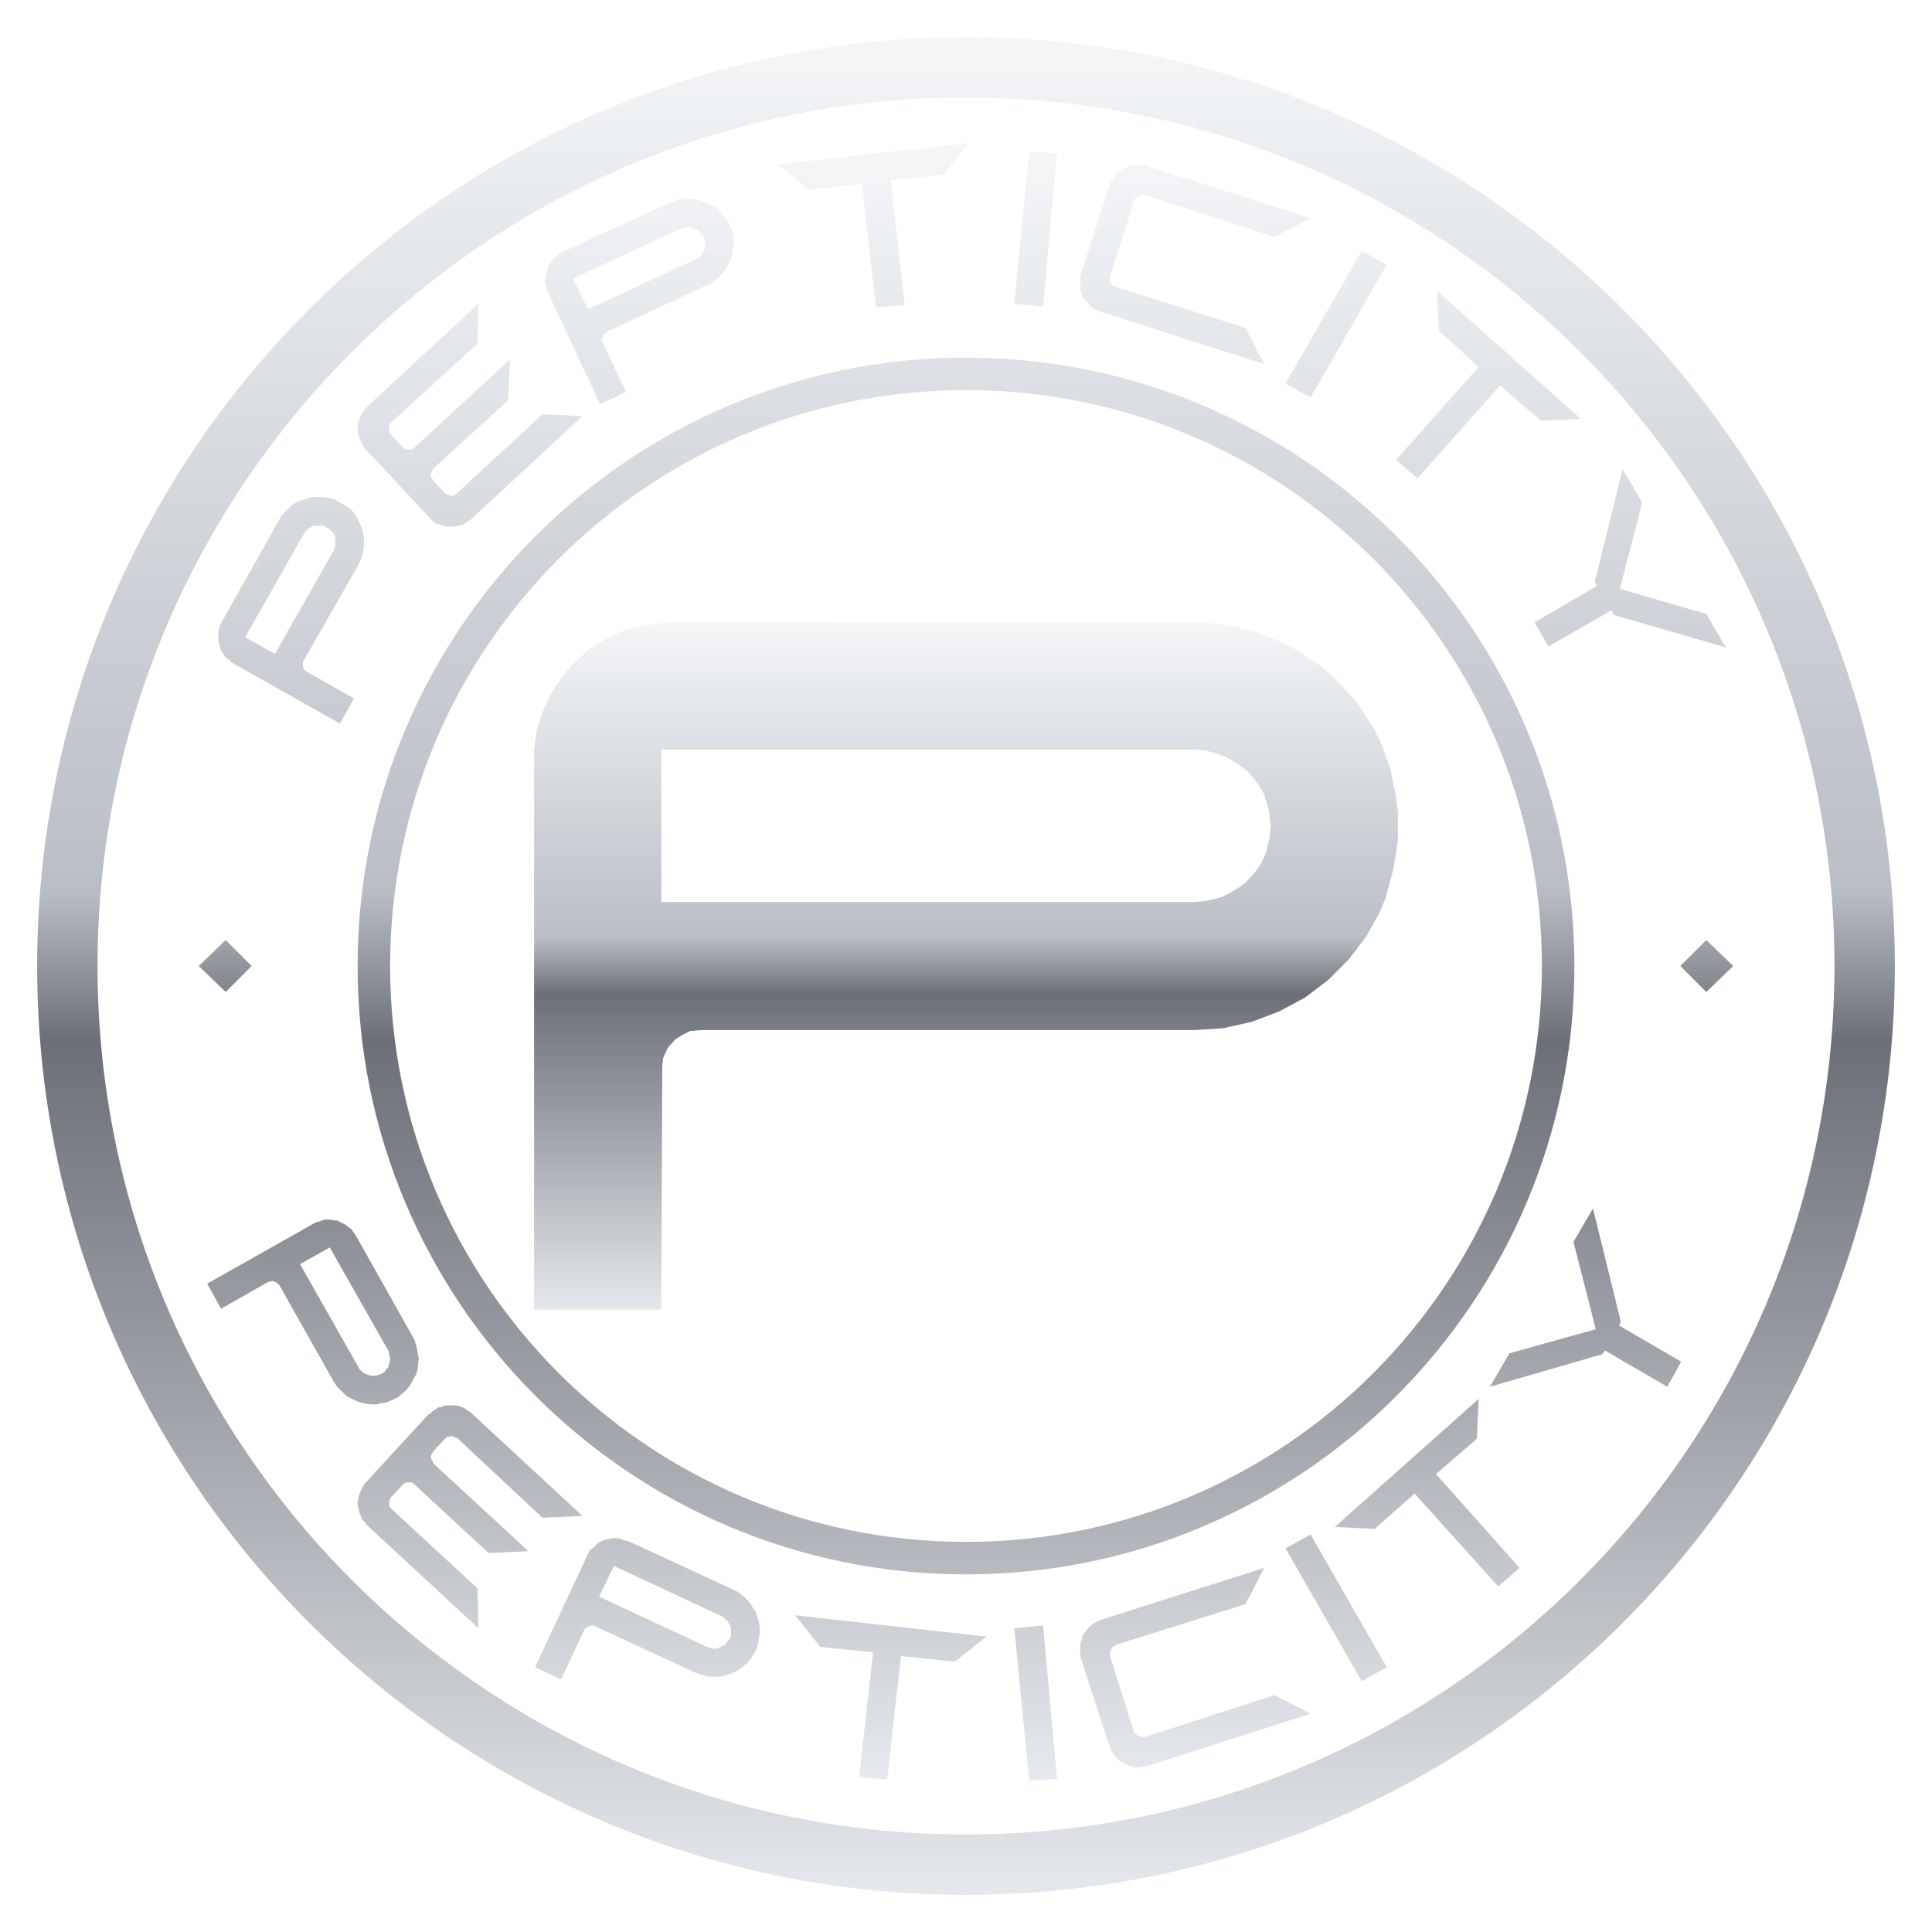
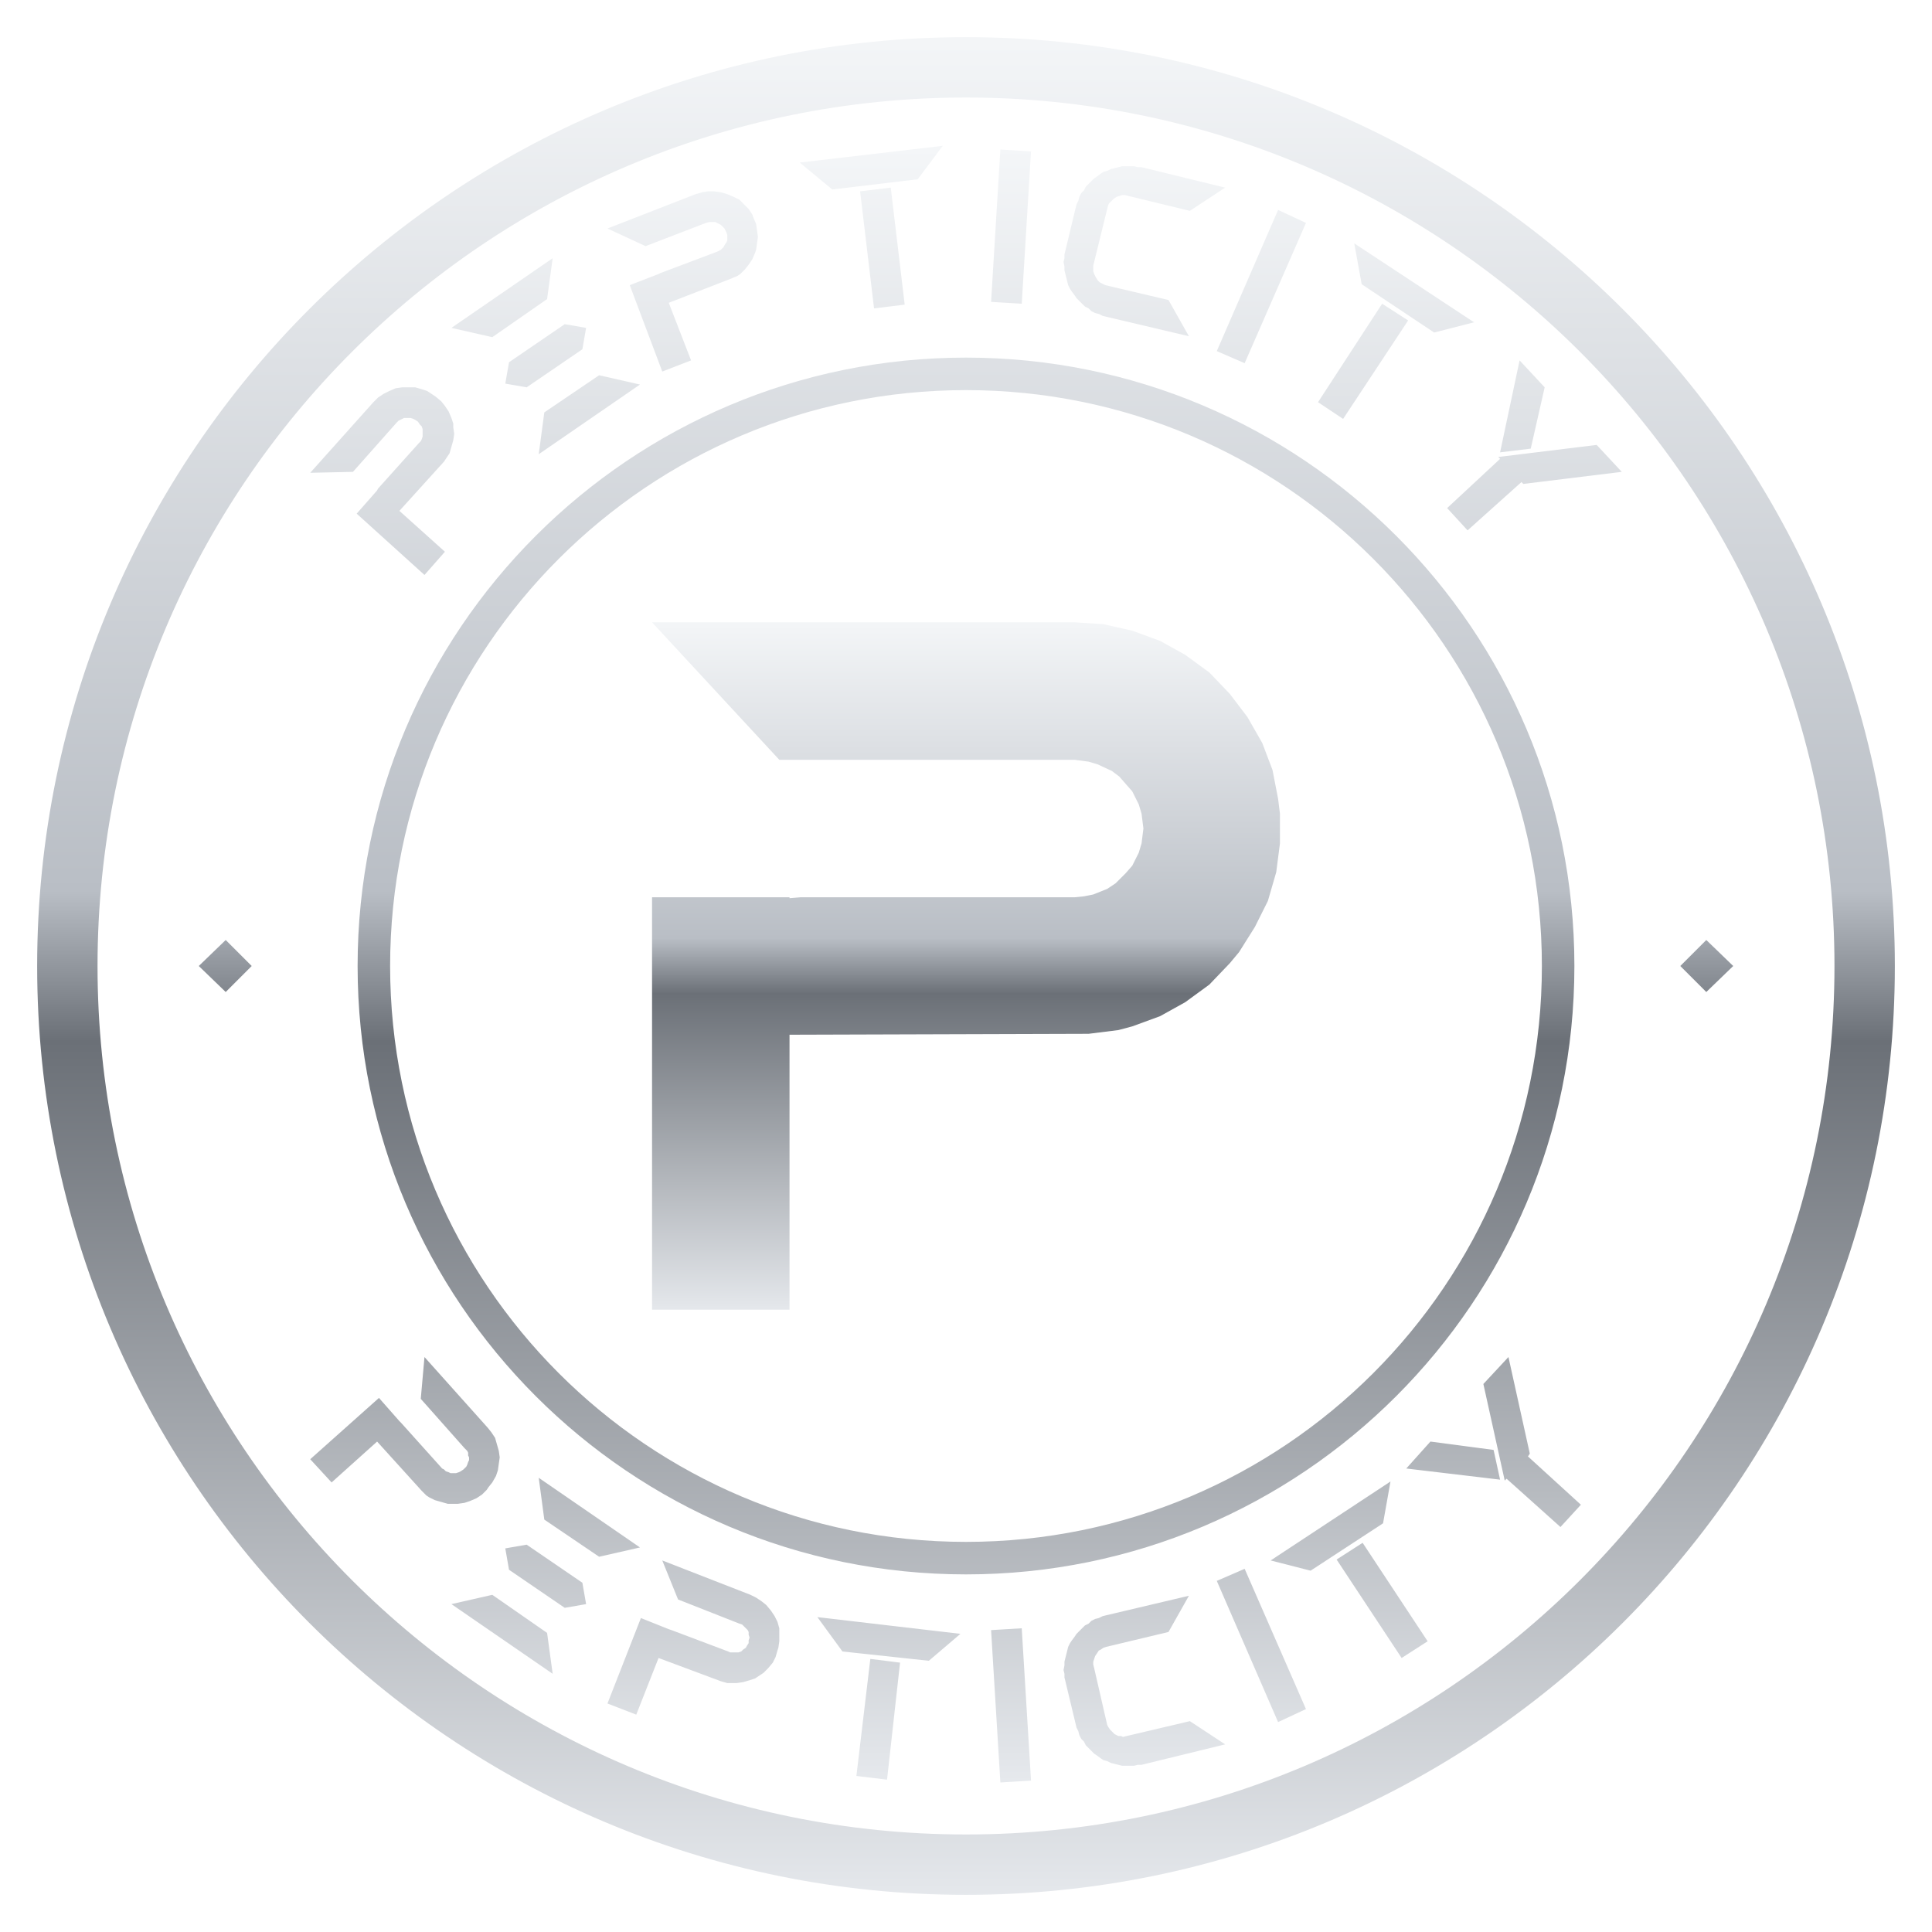
<svg xmlns="http://www.w3.org/2000/svg" viewBox="-1.04 -1.04 2.08 2.08">
  <defs>
    <linearGradient id="g" x1="0" y1="0" x2="0" y2="1">
      <stop offset="0" stop-color="#f4f6f8" />
      <stop offset=".46" stop-color="#b9bec5" />
      <stop offset=".54" stop-color="#6b7077" />
      <stop offset="1" stop-color="#e6e9ed" />
    </linearGradient>
  </defs>
  <path fill="url(#g)" fill-rule="evenodd" d="M1.0 0 A1.0 1.0 0 1 0 -1.0 0 A1.0 1.0 0 1 0 1.0 0ZM0.935 0 A0.935 0.935 0 1 1 -0.935 0 A0.935 0.935 0 1 1 0.935 0ZM0.655 0 A0.655 0.655 0 1 0 -0.655 0 A0.655 0.655 0 1 0 0.655 0ZM0.62 0 A0.62 0.62 0 1 1 -0.62 0 A0.62 0.62 0 1 1 0.62 0Z" />
-   <path fill="url(#g)" d="M-0.674 -0.261 L-0.659 -0.288 L-0.71 -0.317 L-0.711 -0.318 L-0.713 -0.32 L-0.714 -0.323 L-0.714 -0.325 L-0.714 -0.327 L-0.713 -0.329 L-0.654 -0.432 L-0.651 -0.439 L-0.649 -0.445 L-0.648 -0.452 L-0.648 -0.459 L-0.649 -0.466 L-0.651 -0.473 L-0.654 -0.479 L-0.657 -0.485 L-0.659 -0.488 L-0.664 -0.493 L-0.67 -0.497 L-0.676 -0.5 L-0.679 -0.502 L-0.686 -0.504 L-0.693 -0.505 L-0.696 -0.505 L-0.703 -0.505 L-0.707 -0.504 L-0.713 -0.502 L-0.717 -0.501 L-0.723 -0.498 L-0.726 -0.496 L-0.731 -0.491 L-0.736 -0.486 L-0.738 -0.483 L-0.801 -0.371 L-0.803 -0.367 L-0.804 -0.364 L-0.805 -0.36 L-0.805 -0.355 L-0.805 -0.35 L-0.804 -0.346 L-0.803 -0.344 L-0.802 -0.339 L-0.8 -0.337 L-0.798 -0.333 L-0.794 -0.33 L-0.791 -0.327ZM-0.681 -0.447 L-0.744 -0.336 L-0.776 -0.354 L-0.713 -0.465 L-0.711 -0.467 L-0.71 -0.469 L-0.708 -0.471 L-0.704 -0.473 L-0.702 -0.474 L-0.698 -0.474 L-0.695 -0.474 L-0.692 -0.474 L-0.688 -0.472 L-0.686 -0.471 L-0.683 -0.468 L-0.681 -0.466 L-0.68 -0.464 L-0.679 -0.46 L-0.679 -0.457 L-0.679 -0.453 L-0.68 -0.45ZM-0.525 -0.713 L-0.646 -0.601 L-0.647 -0.599 L-0.65 -0.596 L-0.652 -0.591 L-0.654 -0.587 L-0.655 -0.582 L-0.655 -0.578 L-0.655 -0.575 L-0.654 -0.571 L-0.653 -0.568 L-0.651 -0.564 L-0.65 -0.562 L-0.648 -0.558 L-0.646 -0.556 L-0.577 -0.482 L-0.574 -0.479 L-0.57 -0.476 L-0.565 -0.475 L-0.563 -0.474 L-0.558 -0.473 L-0.556 -0.473 L-0.551 -0.473 L-0.547 -0.474 L-0.545 -0.474 L-0.54 -0.476 L-0.536 -0.479 L-0.534 -0.48 L-0.413 -0.592 L-0.456 -0.594 L-0.548 -0.509 L-0.55 -0.507 L-0.552 -0.507 L-0.553 -0.506 L-0.555 -0.506 L-0.557 -0.507 L-0.559 -0.508 L-0.56 -0.508 L-0.574 -0.523 L-0.575 -0.525 L-0.576 -0.527 L-0.576 -0.53 L-0.575 -0.532 L-0.574 -0.534 L-0.573 -0.536 L-0.493 -0.609 L-0.491 -0.653 L-0.594 -0.558 L-0.595 -0.557 L-0.597 -0.556 L-0.6 -0.556 L-0.602 -0.556 L-0.605 -0.557 L-0.607 -0.559 L-0.619 -0.572 L-0.62 -0.573 L-0.621 -0.575 L-0.621 -0.577 L-0.621 -0.579 L-0.621 -0.58 L-0.621 -0.582 L-0.62 -0.584 L-0.619 -0.585 L-0.526 -0.67ZM-0.394 -0.605 L-0.366 -0.618 L-0.391 -0.671 L-0.392 -0.673 L-0.392 -0.676 L-0.391 -0.678 L-0.39 -0.68 L-0.388 -0.682 L-0.386 -0.683 L-0.279 -0.733 L-0.273 -0.736 L-0.267 -0.741 L-0.262 -0.746 L-0.258 -0.751 L-0.255 -0.757 L-0.252 -0.764 L-0.251 -0.771 L-0.25 -0.778 L-0.25 -0.781 L-0.251 -0.788 L-0.253 -0.795 L-0.256 -0.801 L-0.258 -0.804 L-0.262 -0.809 L-0.267 -0.814 L-0.27 -0.817 L-0.276 -0.82 L-0.279 -0.822 L-0.286 -0.824 L-0.289 -0.825 L-0.296 -0.826 L-0.299 -0.826 L-0.306 -0.826 L-0.313 -0.824 L-0.316 -0.823 L-0.434 -0.769 L-0.438 -0.767 L-0.44 -0.765 L-0.443 -0.762 L-0.446 -0.759 L-0.449 -0.755 L-0.451 -0.75 L-0.451 -0.748 L-0.452 -0.744 L-0.453 -0.741 L-0.453 -0.737 L-0.452 -0.732 L-0.451 -0.727ZM-0.291 -0.761 L-0.407 -0.707 L-0.423 -0.74 L-0.307 -0.794 L-0.304 -0.795 L-0.302 -0.795 L-0.299 -0.796 L-0.295 -0.795 L-0.293 -0.794 L-0.289 -0.793 L-0.287 -0.791 L-0.285 -0.788 L-0.282 -0.785 L-0.282 -0.783 L-0.281 -0.779 L-0.281 -0.776 L-0.281 -0.773 L-0.282 -0.77 L-0.284 -0.767 L-0.286 -0.764 L-0.289 -0.762ZM-0.112 -0.842 L-0.097 -0.709 L-0.066 -0.712 L-0.081 -0.846 L-0.024 -0.852 L0.003 -0.886 L-0.203 -0.863 L-0.169 -0.836ZM0.052 -0.713 L0.083 -0.71 L0.098 -0.875 L0.068 -0.877ZM0.371 -0.805 L0.196 -0.861 L0.191 -0.862 L0.186 -0.863 L0.182 -0.863 L0.177 -0.862 L0.175 -0.861 L0.171 -0.859 L0.169 -0.858 L0.165 -0.855 L0.163 -0.854 L0.161 -0.852 L0.158 -0.848 L0.157 -0.846 L0.155 -0.842 L0.123 -0.743 L0.123 -0.739 L0.123 -0.734 L0.123 -0.729 L0.124 -0.725 L0.125 -0.723 L0.127 -0.718 L0.129 -0.716 L0.132 -0.713 L0.133 -0.711 L0.137 -0.708 L0.141 -0.706 L0.143 -0.705 L0.321 -0.648 L0.301 -0.687 L0.162 -0.731 L0.159 -0.732 L0.157 -0.734 L0.156 -0.736 L0.155 -0.738 L0.155 -0.74 L0.155 -0.742 L0.181 -0.824 L0.182 -0.826 L0.183 -0.827 L0.185 -0.829 L0.186 -0.829 L0.187 -0.83 L0.189 -0.83 L0.191 -0.83 L0.193 -0.83 L0.332 -0.785ZM0.344 -0.627 L0.371 -0.612 L0.453 -0.755 L0.426 -0.77ZM0.552 -0.645 L0.463 -0.545 L0.486 -0.525 L0.575 -0.625 L0.619 -0.587 L0.662 -0.589 L0.507 -0.727 L0.509 -0.684ZM0.679 -0.409 L0.612 -0.37 L0.627 -0.344 L0.695 -0.383 L0.697 -0.378 L0.818 -0.343 L0.797 -0.379 L0.704 -0.406 L0.728 -0.499 L0.707 -0.535 L0.677 -0.414ZM-0.817 0.342 L-0.802 0.369 L-0.751 0.34 L-0.75 0.34 L-0.747 0.339 L-0.744 0.34 L-0.742 0.341 L-0.741 0.342 L-0.739 0.344 L-0.681 0.447 L-0.677 0.453 L-0.672 0.458 L-0.667 0.463 L-0.661 0.466 L-0.655 0.469 L-0.648 0.471 L-0.641 0.472 L-0.634 0.472 L-0.631 0.471 L-0.624 0.47 L-0.617 0.467 L-0.611 0.464 L-0.609 0.462 L-0.603 0.457 L-0.599 0.452 L-0.597 0.449 L-0.594 0.443 L-0.592 0.44 L-0.59 0.433 L-0.59 0.429 L-0.589 0.422 L-0.59 0.419 L-0.591 0.412 L-0.593 0.405 L-0.594 0.402 L-0.657 0.29 L-0.66 0.286 L-0.661 0.284 L-0.665 0.281 L-0.669 0.278 L-0.673 0.276 L-0.677 0.274 L-0.68 0.274 L-0.684 0.273 L-0.687 0.273 L-0.691 0.273 L-0.696 0.275 L-0.7 0.276ZM-0.654 0.432 L-0.717 0.321 L-0.685 0.303 L-0.622 0.414 L-0.621 0.416 L-0.621 0.419 L-0.62 0.422 L-0.62 0.425 L-0.621 0.428 L-0.622 0.432 L-0.624 0.434 L-0.626 0.437 L-0.629 0.439 L-0.632 0.44 L-0.635 0.441 L-0.638 0.441 L-0.641 0.441 L-0.644 0.44 L-0.647 0.439 L-0.65 0.437 L-0.653 0.434ZM-0.413 0.592 L-0.534 0.48 L-0.536 0.479 L-0.54 0.476 L-0.545 0.474 L-0.549 0.473 L-0.554 0.473 L-0.558 0.473 L-0.561 0.473 L-0.565 0.475 L-0.568 0.475 L-0.572 0.478 L-0.574 0.479 L-0.577 0.482 L-0.579 0.483 L-0.648 0.558 L-0.65 0.562 L-0.652 0.566 L-0.654 0.571 L-0.654 0.573 L-0.655 0.578 L-0.655 0.58 L-0.654 0.585 L-0.653 0.589 L-0.652 0.591 L-0.65 0.596 L-0.647 0.599 L-0.646 0.601 L-0.525 0.713 L-0.526 0.67 L-0.618 0.585 L-0.62 0.583 L-0.621 0.581 L-0.621 0.58 L-0.621 0.578 L-0.621 0.576 L-0.62 0.574 L-0.62 0.573 L-0.606 0.558 L-0.605 0.557 L-0.602 0.556 L-0.6 0.556 L-0.597 0.556 L-0.595 0.557 L-0.594 0.558 L-0.514 0.632 L-0.471 0.63 L-0.573 0.536 L-0.574 0.534 L-0.575 0.532 L-0.576 0.53 L-0.576 0.527 L-0.575 0.525 L-0.573 0.522 L-0.561 0.509 L-0.56 0.508 L-0.558 0.507 L-0.556 0.507 L-0.555 0.506 L-0.553 0.506 L-0.551 0.507 L-0.55 0.508 L-0.548 0.508 L-0.456 0.594ZM-0.464 0.755 L-0.436 0.768 L-0.411 0.715 L-0.41 0.713 L-0.408 0.712 L-0.406 0.711 L-0.404 0.71 L-0.402 0.71 L-0.399 0.711 L-0.291 0.761 L-0.285 0.763 L-0.278 0.765 L-0.271 0.765 L-0.264 0.765 L-0.257 0.763 L-0.251 0.761 L-0.245 0.758 L-0.239 0.753 L-0.236 0.751 L-0.232 0.746 L-0.228 0.74 L-0.225 0.734 L-0.224 0.73 L-0.223 0.724 L-0.222 0.717 L-0.222 0.713 L-0.223 0.706 L-0.224 0.703 L-0.226 0.696 L-0.228 0.693 L-0.232 0.687 L-0.234 0.684 L-0.239 0.679 L-0.244 0.675 L-0.247 0.673 L-0.364 0.619 L-0.369 0.618 L-0.371 0.617 L-0.376 0.616 L-0.38 0.616 L-0.385 0.617 L-0.39 0.618 L-0.392 0.619 L-0.396 0.621 L-0.398 0.623 L-0.401 0.626 L-0.405 0.629 L-0.407 0.633ZM-0.279 0.733 L-0.395 0.679 L-0.379 0.646 L-0.263 0.7 L-0.261 0.701 L-0.259 0.703 L-0.257 0.705 L-0.255 0.708 L-0.254 0.71 L-0.253 0.714 L-0.253 0.716 L-0.253 0.72 L-0.254 0.724 L-0.256 0.726 L-0.258 0.729 L-0.26 0.731 L-0.262 0.732 L-0.266 0.734 L-0.268 0.735 L-0.272 0.735 L-0.276 0.734ZM-0.1 0.739 L-0.115 0.873 L-0.085 0.876 L-0.07 0.743 L-0.012 0.749 L0.022 0.722 L-0.184 0.699 L-0.157 0.733ZM0.068 0.877 L0.098 0.875 L0.083 0.71 L0.052 0.713ZM0.321 0.648 L0.145 0.704 L0.141 0.706 L0.137 0.708 L0.133 0.711 L0.13 0.715 L0.129 0.716 L0.126 0.72 L0.125 0.723 L0.124 0.727 L0.123 0.729 L0.123 0.732 L0.123 0.736 L0.123 0.739 L0.123 0.743 L0.155 0.842 L0.157 0.846 L0.16 0.85 L0.163 0.854 L0.167 0.857 L0.169 0.858 L0.173 0.86 L0.175 0.861 L0.179 0.862 L0.182 0.863 L0.186 0.863 L0.191 0.862 L0.193 0.862 L0.371 0.805 L0.332 0.785 L0.193 0.83 L0.191 0.83 L0.188 0.83 L0.186 0.829 L0.184 0.828 L0.182 0.826 L0.181 0.825 L0.155 0.743 L0.155 0.741 L0.155 0.739 L0.156 0.737 L0.156 0.736 L0.157 0.735 L0.158 0.733 L0.16 0.732 L0.161 0.731 L0.301 0.687ZM0.426 0.77 L0.453 0.755 L0.371 0.612 L0.344 0.627ZM0.483 0.568 L0.573 0.668 L0.596 0.648 L0.506 0.547 L0.55 0.509 L0.552 0.466 L0.397 0.604 L0.44 0.606ZM0.688 0.414 L0.755 0.453 L0.77 0.426 L0.703 0.387 L0.705 0.383 L0.675 0.261 L0.654 0.297 L0.678 0.391 L0.585 0.417 L0.564 0.453 L0.685 0.418ZM0.826 -0 L0.797 0.028 L0.769 0 L0.797 -0.028ZM-0.826 -0 L-0.797 -0.028 L-0.769 -0 L-0.797 0.028Z" />
-   <path fill="url(#g)" d="M-0.465 0.37 L-0.328 0.37 L-0.327 0.108 L-0.326 0.099 L-0.321 0.088 L-0.313 0.079 L-0.305 0.074 L-0.297 0.07 L-0.285 0.069 L0.246 0.069 L0.277 0.067 L0.308 0.06 L0.337 0.049 L0.365 0.034 L0.39 0.015 L0.412 -0.007 L0.431 -0.032 L0.446 -0.059 L0.452 -0.074 L0.46 -0.104 L0.465 -0.135 L0.465 -0.166 L0.463 -0.182 L0.457 -0.212 L0.446 -0.242 L0.439 -0.256 L0.422 -0.282 L0.412 -0.294 L0.39 -0.316 L0.378 -0.326 L0.351 -0.343 L0.337 -0.35 L0.308 -0.361 L0.277 -0.368 L0.262 -0.369 L-0.317 -0.37 L-0.338 -0.368 L-0.348 -0.367 L-0.369 -0.361 L-0.388 -0.352 L-0.406 -0.341 L-0.421 -0.327 L-0.429 -0.319 L-0.441 -0.302 L-0.447 -0.293 L-0.456 -0.274 L-0.462 -0.254 L-0.465 -0.233ZM0.246 -0.069 L-0.328 -0.069 L-0.328 -0.233 L0.246 -0.233 L0.258 -0.232 L0.269 -0.229 L0.28 -0.225 L0.295 -0.216 L0.304 -0.209 L0.315 -0.195 L0.321 -0.185 L0.326 -0.168 L0.328 -0.151 L0.327 -0.139 L0.323 -0.122 L0.318 -0.111 L0.312 -0.102 L0.3 -0.089 L0.29 -0.082 L0.275 -0.074 L0.258 -0.07Z" />
+   <path fill="url(#g)" d="M-0.656 -0.487 L-0.583 -0.421 L-0.561 -0.446 L-0.61 -0.49 L-0.562 -0.543 L-0.558 -0.549 L-0.556 -0.552 L-0.554 -0.559 L-0.552 -0.566 L-0.551 -0.573 L-0.552 -0.58 L-0.552 -0.584 L-0.554 -0.59 L-0.557 -0.597 L-0.561 -0.603 L-0.565 -0.608 L-0.571 -0.613 L-0.574 -0.615 L-0.58 -0.619 L-0.586 -0.621 L-0.593 -0.623 L-0.6 -0.623 L-0.607 -0.623 L-0.614 -0.622 L-0.621 -0.619 L-0.627 -0.616 L-0.633 -0.612 L-0.638 -0.607 L-0.706 -0.531 L-0.66 -0.532 L-0.613 -0.585 L-0.611 -0.587 L-0.609 -0.588 L-0.605 -0.59 L-0.603 -0.59 L-0.601 -0.59 L-0.598 -0.59 L-0.595 -0.589 L-0.593 -0.588 L-0.59 -0.586 L-0.588 -0.583 L-0.586 -0.581 L-0.585 -0.578 L-0.585 -0.576 L-0.585 -0.572 L-0.585 -0.57 L-0.586 -0.567 L-0.587 -0.565 L-0.589 -0.563 L-0.633 -0.514 L-0.634 -0.512 L-0.634 -0.512ZM-0.395 -0.636 L-0.454 -0.596 L-0.46 -0.551 L-0.351 -0.626ZM-0.451 -0.718 L-0.445 -0.762 L-0.554 -0.687 L-0.51 -0.677ZM-0.432 -0.691 L-0.492 -0.65 L-0.496 -0.627 L-0.473 -0.623 L-0.413 -0.664 L-0.409 -0.687ZM-0.362 -0.733 L-0.327 -0.64 L-0.296 -0.652 L-0.32 -0.714 L-0.253 -0.74 L-0.246 -0.743 L-0.243 -0.745 L-0.238 -0.75 L-0.234 -0.755 L-0.23 -0.761 L-0.227 -0.768 L-0.226 -0.771 L-0.225 -0.778 L-0.224 -0.785 L-0.225 -0.792 L-0.226 -0.799 L-0.229 -0.806 L-0.23 -0.809 L-0.234 -0.815 L-0.239 -0.82 L-0.244 -0.825 L-0.25 -0.828 L-0.257 -0.831 L-0.264 -0.833 L-0.271 -0.834 L-0.278 -0.834 L-0.284 -0.833 L-0.291 -0.831 L-0.386 -0.794 L-0.345 -0.775 L-0.28 -0.8 L-0.276 -0.801 L-0.274 -0.801 L-0.27 -0.801 L-0.268 -0.8 L-0.266 -0.799 L-0.264 -0.798 L-0.261 -0.795 L-0.26 -0.794 L-0.258 -0.79 L-0.257 -0.787 L-0.257 -0.785 L-0.257 -0.781 L-0.258 -0.779 L-0.26 -0.776 L-0.261 -0.774 L-0.264 -0.771 L-0.266 -0.77 L-0.268 -0.769 L-0.329 -0.746 L-0.331 -0.745 L-0.331 -0.745ZM-0.025 -0.883 L-0.179 -0.865 L-0.144 -0.836 L-0.052 -0.847ZM-0.114 -0.834 L-0.099 -0.708 L-0.066 -0.712 L-0.081 -0.838ZM0.027 -0.715 L0.06 -0.713 L0.07 -0.877 L0.037 -0.879ZM0.279 -0.838 L0.189 -0.86 L0.185 -0.86 L0.181 -0.861 L0.177 -0.861 L0.172 -0.861 L0.168 -0.861 L0.164 -0.86 L0.16 -0.859 L0.156 -0.858 L0.152 -0.856 L0.148 -0.855 L0.145 -0.853 L0.141 -0.85 L0.138 -0.848 L0.135 -0.845 L0.132 -0.842 L0.129 -0.839 L0.127 -0.835 L0.124 -0.832 L0.122 -0.828 L0.121 -0.824 L0.119 -0.82 L0.118 -0.816 L0.106 -0.766 L0.106 -0.762 L0.105 -0.758 L0.106 -0.753 L0.106 -0.749 L0.107 -0.745 L0.108 -0.741 L0.109 -0.737 L0.11 -0.733 L0.112 -0.729 L0.114 -0.726 L0.117 -0.722 L0.119 -0.719 L0.122 -0.716 L0.125 -0.713 L0.128 -0.71 L0.132 -0.708 L0.135 -0.705 L0.139 -0.703 L0.143 -0.702 L0.147 -0.7 L0.151 -0.699 L0.24 -0.678 L0.218 -0.717 L0.15 -0.733 L0.146 -0.735 L0.144 -0.736 L0.142 -0.738 L0.14 -0.741 L0.138 -0.745 L0.137 -0.748 L0.137 -0.752 L0.137 -0.754 L0.152 -0.815 L0.153 -0.819 L0.154 -0.821 L0.156 -0.823 L0.159 -0.826 L0.162 -0.828 L0.165 -0.829 L0.168 -0.83 L0.171 -0.83 L0.175 -0.829 L0.241 -0.813ZM0.27 -0.662 L0.3 -0.649 L0.366 -0.8 L0.336 -0.814ZM0.547 -0.693 L0.418 -0.778 L0.426 -0.734 L0.504 -0.682ZM0.448 -0.713 L0.379 -0.607 L0.406 -0.589 L0.476 -0.695ZM0.575 -0.546 L0.518 -0.493 L0.54 -0.469 L0.598 -0.521 L0.6 -0.519 L0.706 -0.532 L0.679 -0.561 L0.573 -0.548ZM0.608 -0.557 L0.623 -0.623 L0.596 -0.652 L0.575 -0.553ZM-0.632 0.465 L-0.706 0.531 L-0.683 0.556 L-0.634 0.512 L-0.586 0.565 L-0.581 0.57 L-0.578 0.572 L-0.572 0.575 L-0.565 0.577 L-0.558 0.579 L-0.551 0.579 L-0.547 0.579 L-0.54 0.578 L-0.534 0.576 L-0.527 0.573 L-0.521 0.569 L-0.516 0.564 L-0.514 0.561 L-0.51 0.556 L-0.506 0.549 L-0.504 0.543 L-0.503 0.536 L-0.502 0.529 L-0.503 0.522 L-0.505 0.515 L-0.507 0.508 L-0.511 0.502 L-0.515 0.497 L-0.583 0.421 L-0.587 0.466 L-0.54 0.519 L-0.537 0.522 L-0.536 0.524 L-0.536 0.527 L-0.535 0.529 L-0.535 0.532 L-0.536 0.534 L-0.537 0.537 L-0.538 0.539 L-0.541 0.542 L-0.544 0.544 L-0.546 0.545 L-0.549 0.546 L-0.552 0.546 L-0.555 0.546 L-0.557 0.545 L-0.56 0.544 L-0.562 0.542 L-0.564 0.541 L-0.608 0.492 L-0.61 0.49 L-0.61 0.49ZM-0.451 0.718 L-0.51 0.677 L-0.554 0.687 L-0.445 0.762ZM-0.395 0.636 L-0.351 0.626 L-0.46 0.551 L-0.454 0.596ZM-0.413 0.664 L-0.473 0.623 L-0.496 0.627 L-0.492 0.65 L-0.432 0.691 L-0.409 0.687ZM-0.35 0.702 L-0.386 0.794 L-0.355 0.806 L-0.331 0.745 L-0.264 0.77 L-0.257 0.772 L-0.254 0.772 L-0.247 0.772 L-0.24 0.771 L-0.233 0.769 L-0.227 0.767 L-0.224 0.765 L-0.218 0.761 L-0.213 0.756 L-0.208 0.75 L-0.205 0.744 L-0.203 0.737 L-0.202 0.734 L-0.201 0.727 L-0.201 0.72 L-0.201 0.713 L-0.203 0.706 L-0.206 0.7 L-0.21 0.694 L-0.215 0.688 L-0.22 0.684 L-0.226 0.68 L-0.232 0.677 L-0.327 0.64 L-0.31 0.682 L-0.244 0.708 L-0.241 0.709 L-0.239 0.711 L-0.237 0.713 L-0.235 0.715 L-0.234 0.717 L-0.234 0.72 L-0.233 0.723 L-0.234 0.726 L-0.234 0.729 L-0.236 0.732 L-0.237 0.734 L-0.24 0.736 L-0.242 0.738 L-0.245 0.739 L-0.248 0.739 L-0.251 0.739 L-0.254 0.739 L-0.256 0.738 L-0.317 0.715 L-0.32 0.714 L-0.32 0.714ZM-0.006 0.719 L-0.16 0.701 L-0.133 0.738 L-0.04 0.748ZM-0.103 0.746 L-0.118 0.872 L-0.085 0.876 L-0.071 0.75ZM0.037 0.879 L0.07 0.877 L0.06 0.713 L0.027 0.715ZM0.24 0.678 L0.151 0.699 L0.147 0.7 L0.143 0.702 L0.139 0.703 L0.135 0.705 L0.132 0.708 L0.128 0.71 L0.125 0.713 L0.122 0.716 L0.119 0.719 L0.117 0.722 L0.114 0.726 L0.112 0.729 L0.11 0.733 L0.109 0.737 L0.108 0.741 L0.107 0.745 L0.106 0.749 L0.106 0.753 L0.105 0.758 L0.106 0.762 L0.106 0.766 L0.107 0.77 L0.119 0.82 L0.121 0.824 L0.122 0.828 L0.124 0.832 L0.127 0.835 L0.129 0.839 L0.132 0.842 L0.135 0.845 L0.138 0.848 L0.141 0.85 L0.145 0.853 L0.148 0.855 L0.152 0.856 L0.156 0.858 L0.16 0.859 L0.164 0.86 L0.168 0.861 L0.172 0.861 L0.177 0.861 L0.181 0.861 L0.185 0.86 L0.189 0.86 L0.279 0.838 L0.241 0.813 L0.173 0.829 L0.169 0.83 L0.167 0.829 L0.164 0.829 L0.16 0.827 L0.157 0.824 L0.155 0.822 L0.153 0.819 L0.152 0.817 L0.138 0.756 L0.137 0.752 L0.137 0.749 L0.138 0.746 L0.139 0.743 L0.141 0.74 L0.143 0.737 L0.145 0.736 L0.148 0.734 L0.151 0.733 L0.218 0.717ZM0.336 0.814 L0.366 0.8 L0.3 0.649 L0.27 0.662ZM0.457 0.555 L0.328 0.64 L0.371 0.651 L0.449 0.6ZM0.399 0.639 L0.469 0.745 L0.497 0.727 L0.427 0.621ZM0.582 0.552 L0.64 0.604 L0.662 0.58 L0.605 0.528 L0.607 0.525 L0.584 0.421 L0.557 0.45 L0.58 0.554ZM0.568 0.521 L0.5 0.512 L0.474 0.541 L0.575 0.553ZM0.826 -0 L0.797 0.028 L0.769 0 L0.797 -0.028ZM-0.826 -0 L-0.797 -0.028 L-0.769 -0 L-0.797 0.028Z" />
+   <path fill="url(#g)" d="M-0.338 -0.074 L-0.338 0.37 L-0.19 0.37 L-0.19 0.074 L0.132 0.073 L0.164 0.069 L0.179 0.065 L0.209 0.054 L0.236 0.039 L0.262 0.02 L0.284 -0.003 L0.294 -0.015 L0.311 -0.042 L0.325 -0.07 L0.334 -0.101 L0.338 -0.132 L0.338 -0.164 L0.336 -0.18 L0.33 -0.211 L0.319 -0.24 L0.303 -0.268 L0.284 -0.293 L0.262 -0.316 L0.236 -0.335 L0.209 -0.35 L0.179 -0.361 L0.148 -0.368 L0.117 -0.37 L-0.338 -0.37 L-0.201 -0.222 L0.117 -0.222 L0.132 -0.22 L0.142 -0.217 L0.157 -0.21 L0.165 -0.204 L0.172 -0.196 L0.179 -0.188 L0.186 -0.174 L0.189 -0.164 L0.191 -0.148 L0.189 -0.132 L0.186 -0.122 L0.179 -0.108 L0.172 -0.1 L0.161 -0.089 L0.152 -0.083 L0.137 -0.077 L0.127 -0.075 L0.117 -0.074 L-0.178 -0.074 L-0.19 -0.073 L-0.19 -0.074Z" />
</svg>
